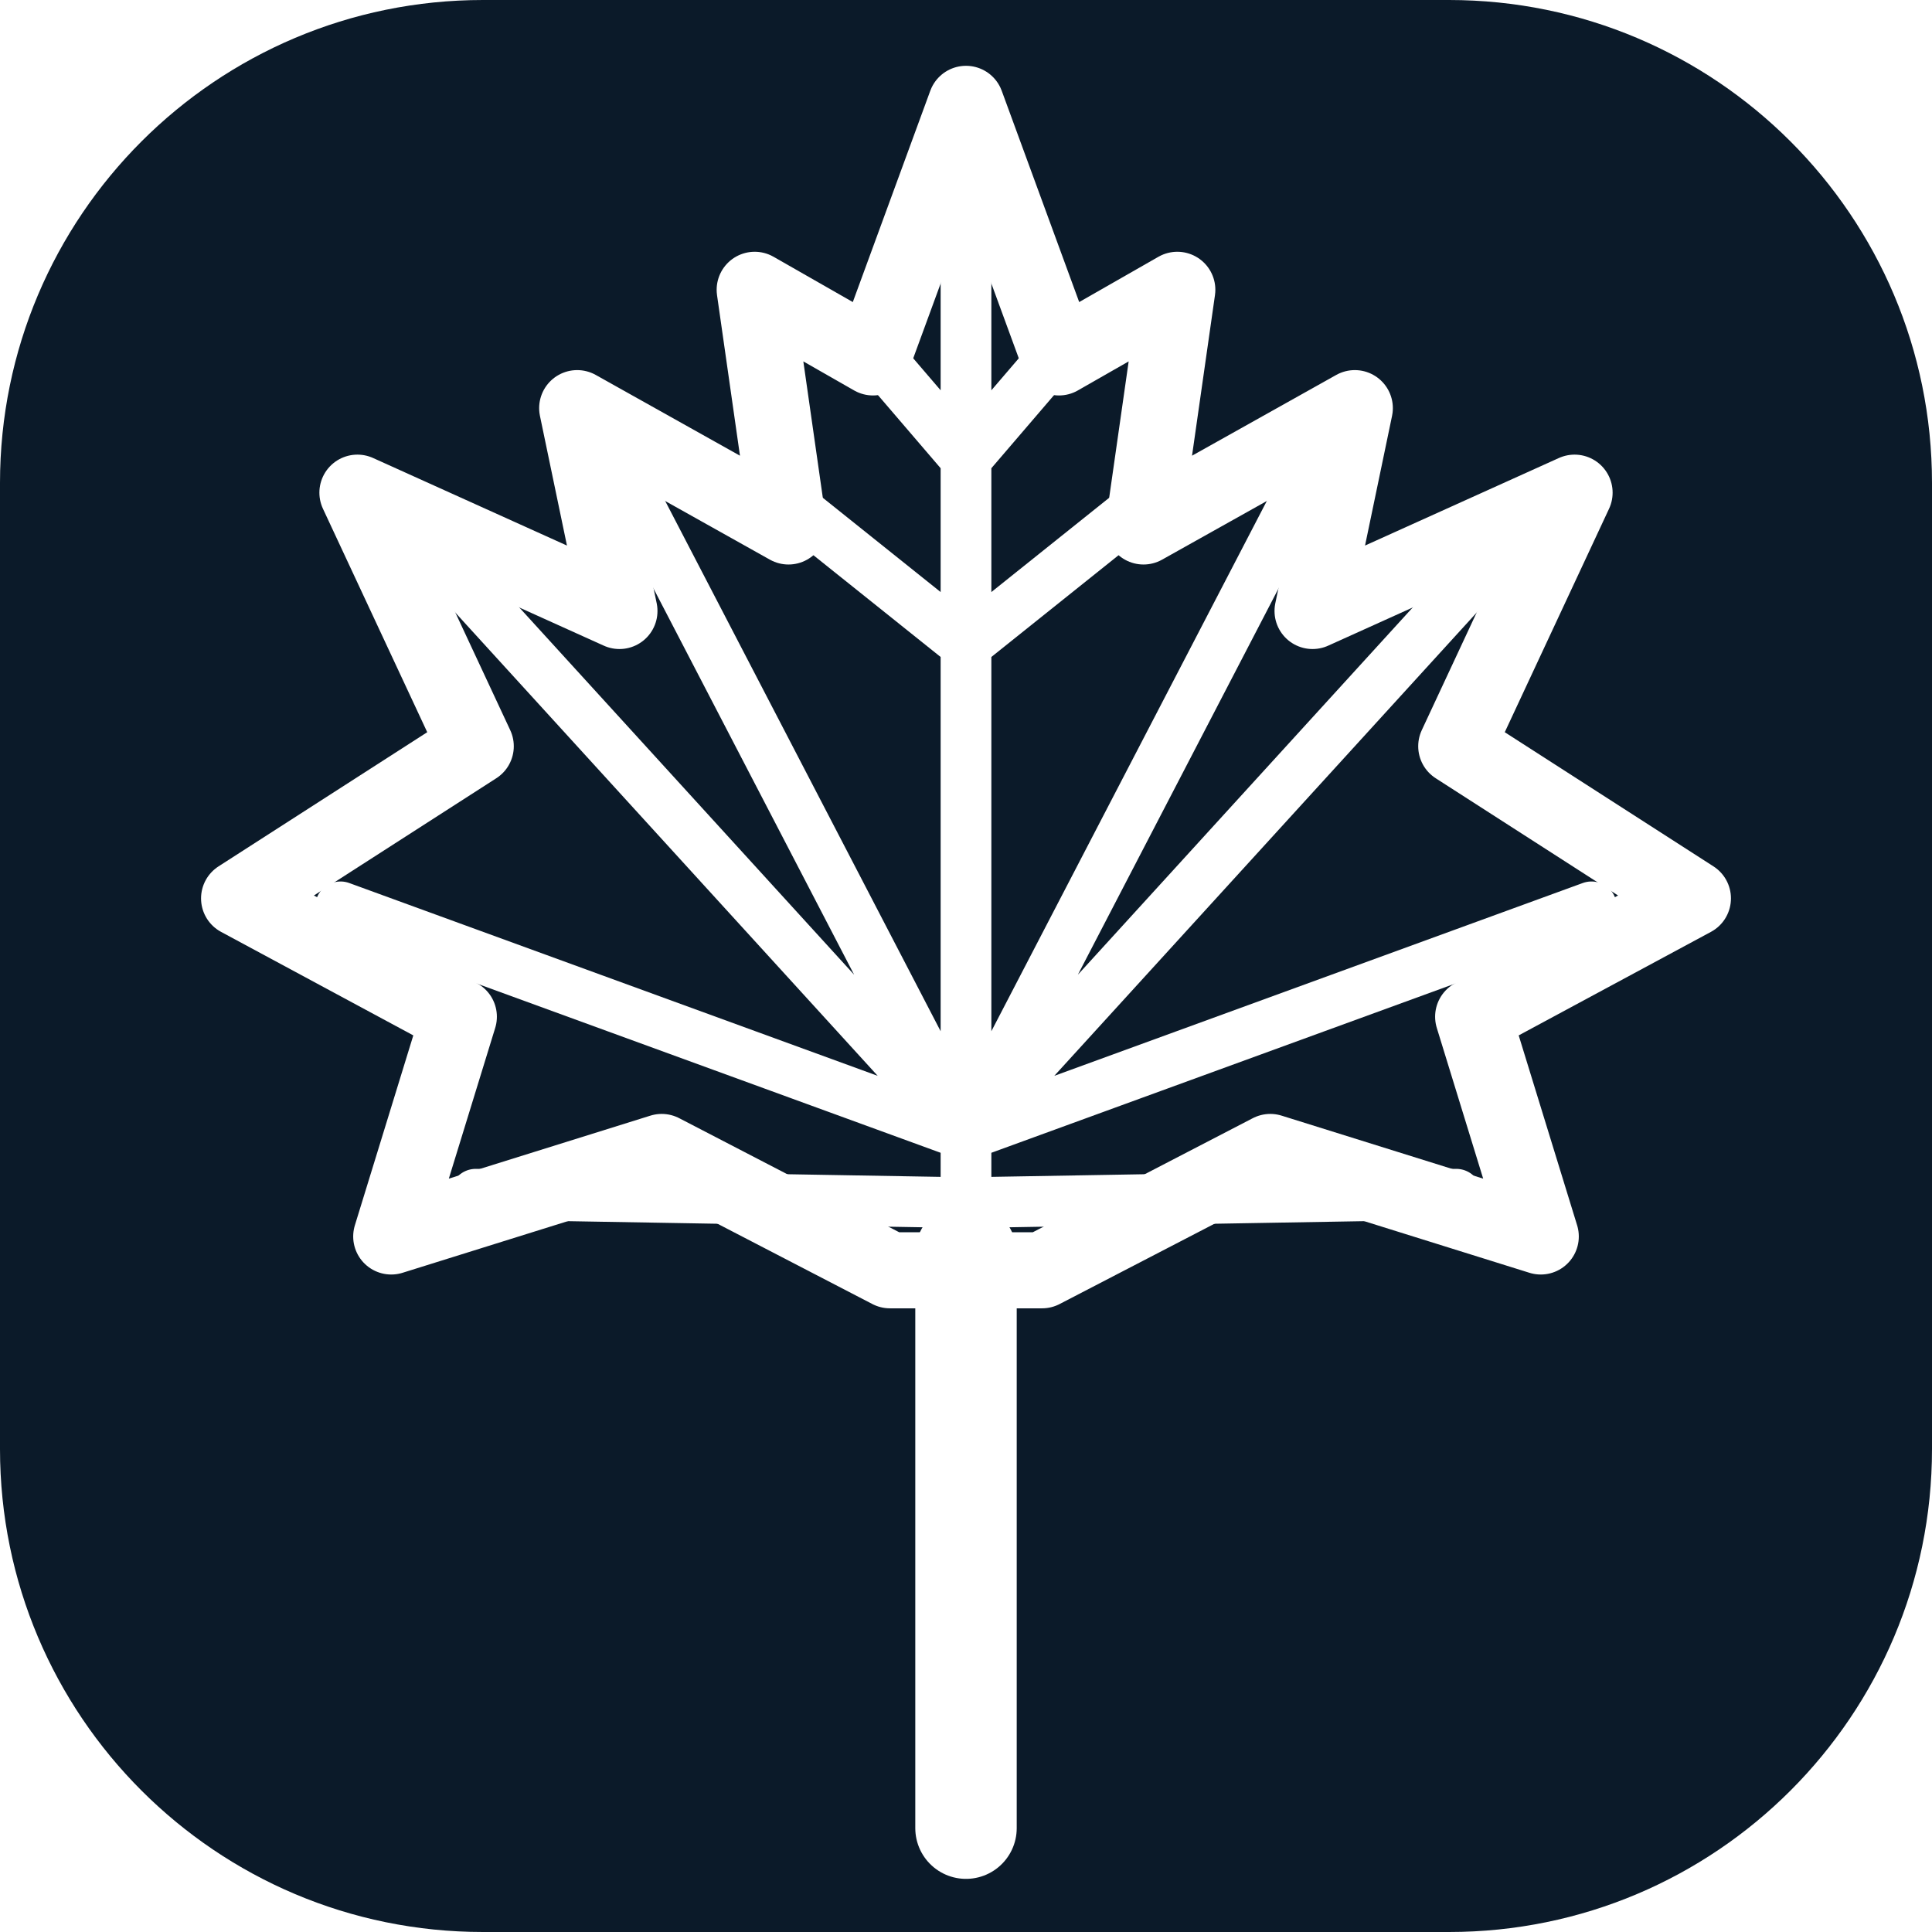
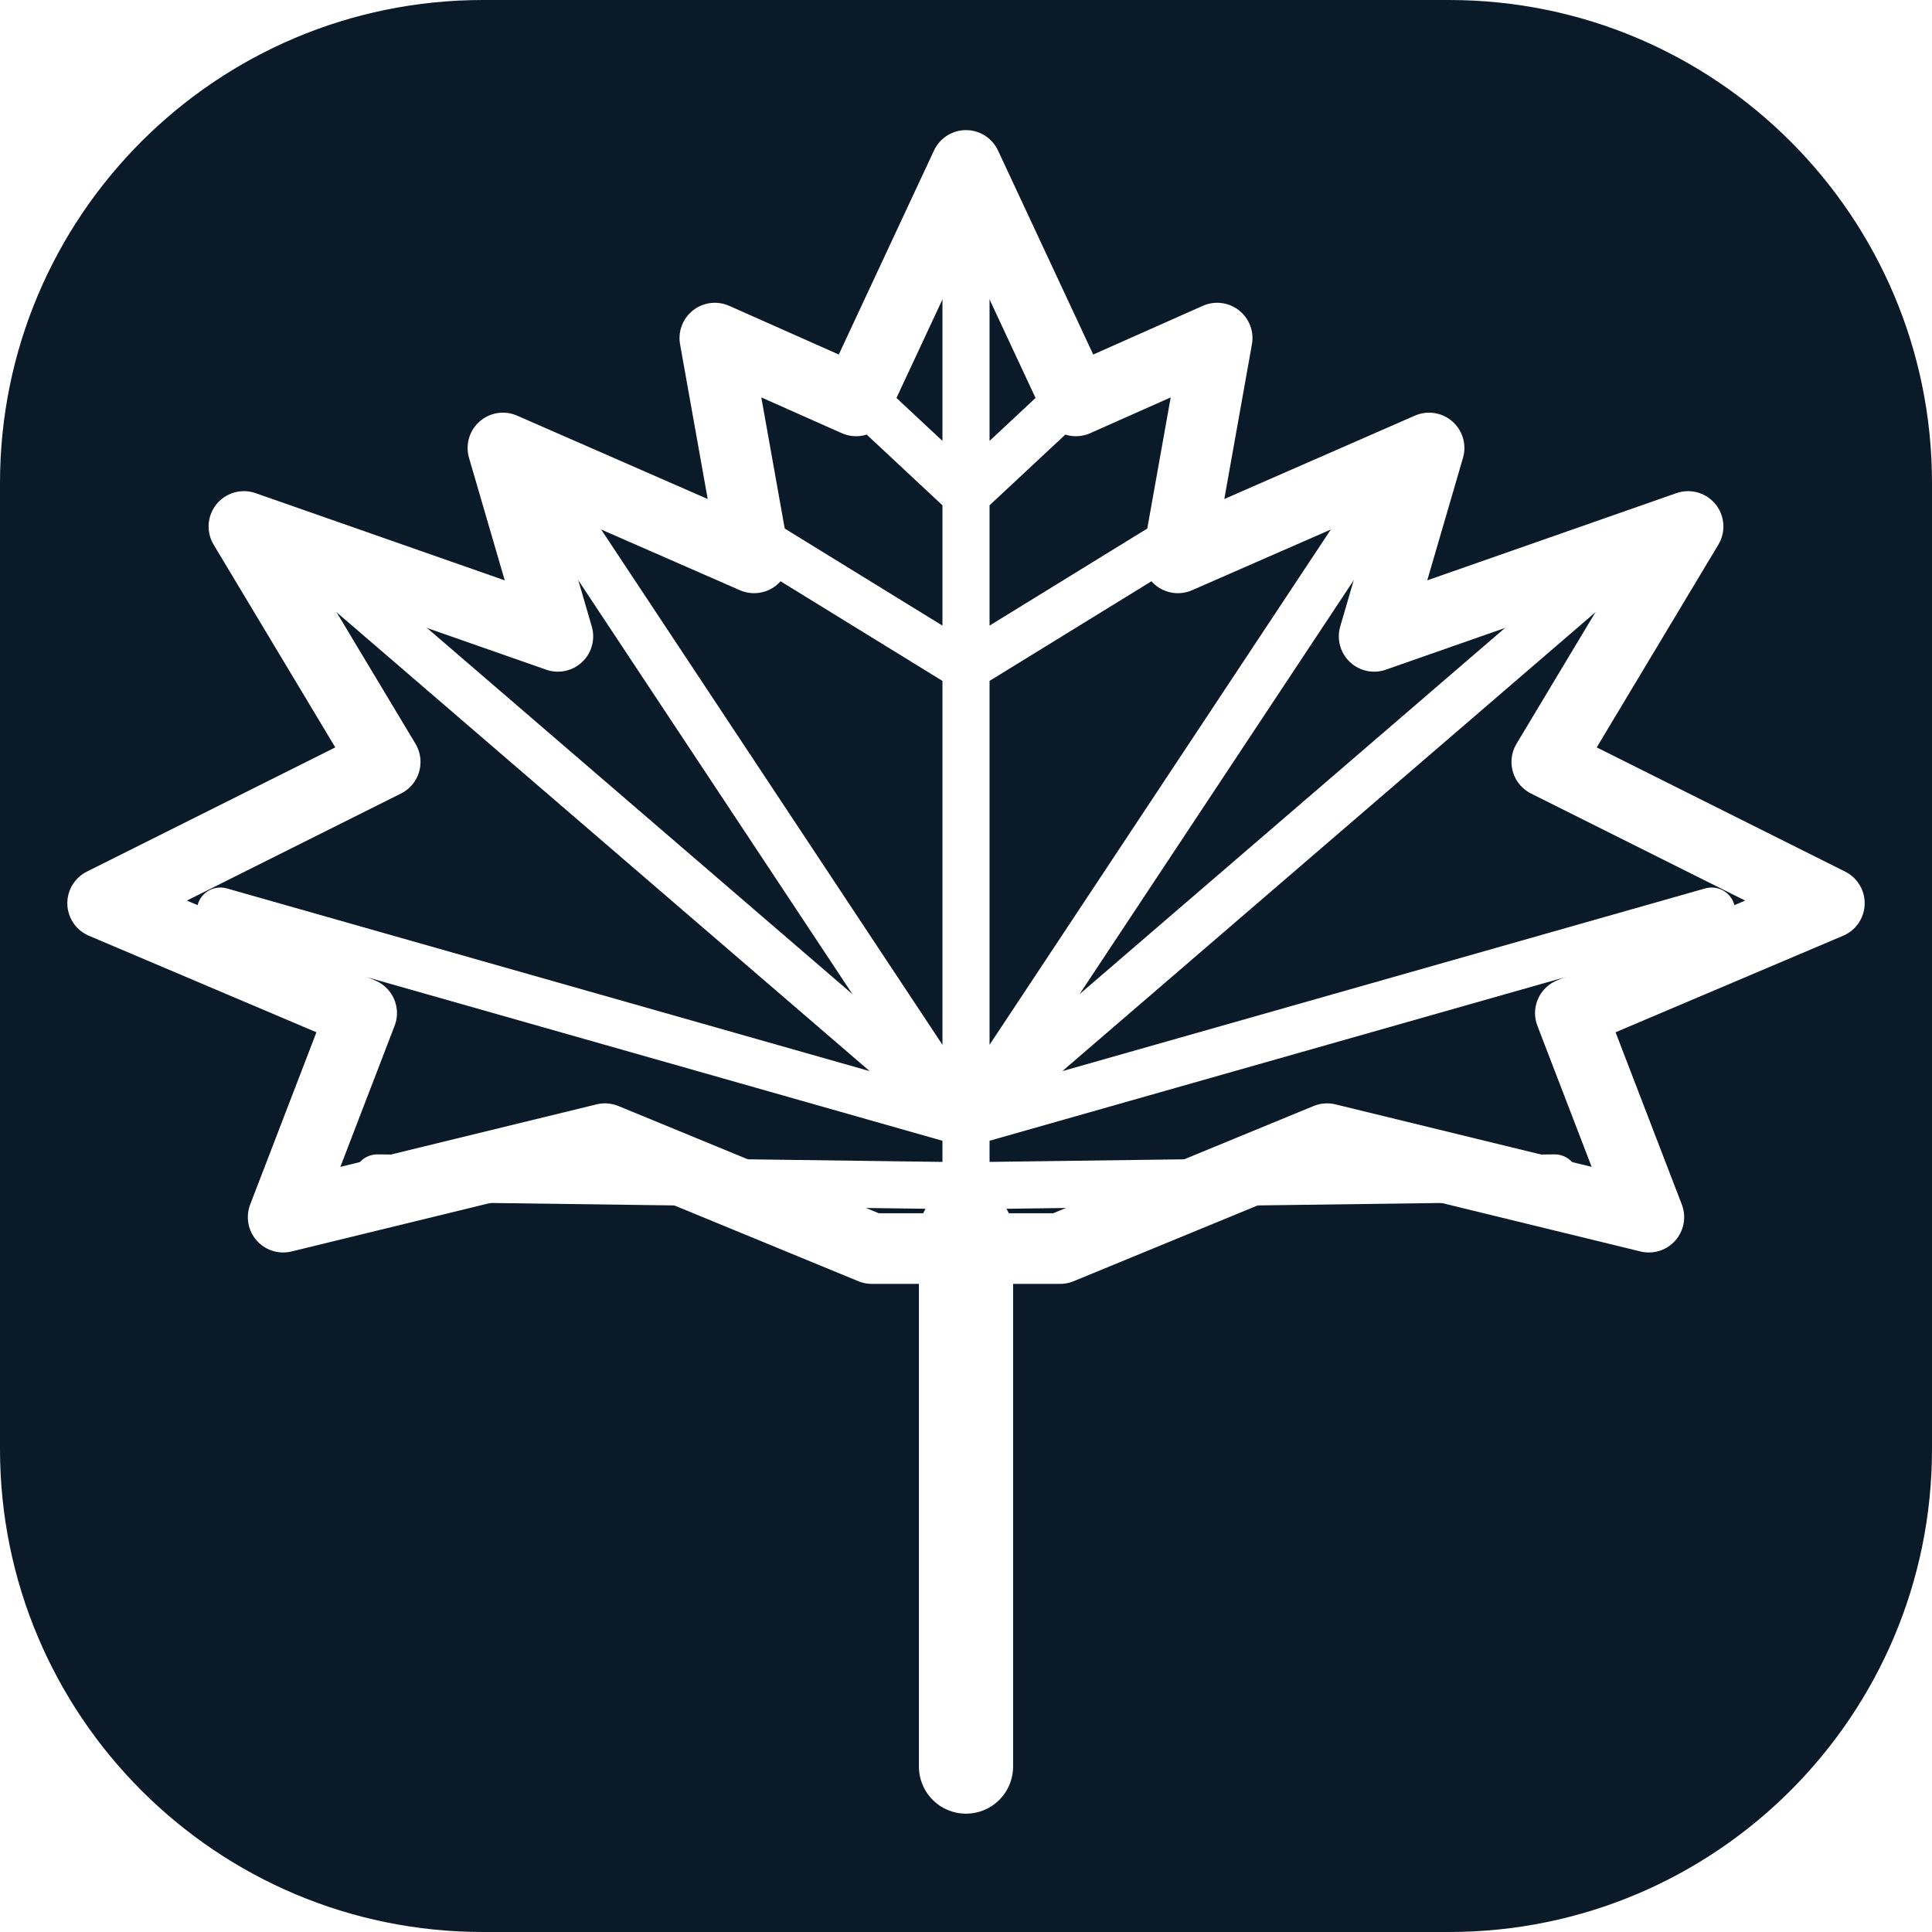
<svg xmlns="http://www.w3.org/2000/svg" viewBox="0 0 32 32">
  <rect width="32" height="32" rx="8" fill="#0b1a29" />
  <g color="#ffffff">
-     <g transform="translate(16 16) scale(.14) translate(0 -2)">
-       <path d="M0,-100 L11,-70 L25,-78 L21,-50 L46,-64 L41,-40 L72,-54 L58,-24 L86,-6 L60,8 L68,34 L36,24 L9,38 L-9,38 L-36,24 L-68,34 L-60,8 L-86,-6 L-58,-24 L-72,-54 L-41,-40 L-46,-64 L-21,-50 L-25,-78 L-11,-70 Z" fill="none" stroke="currentColor" stroke-width="9" stroke-linejoin="round" />
-       <path d="M0,-92 L0,44 M0,22 L62,-46 M0,22 L-62,-46 M0,22 L74,-5 M0,22 L-74,-5 M0,22 L40,-55 M0,22 L-40,-55 M0,30 L58,29 M0,30 L-58,29 M0,-58 L12,-72 M0,-36 L20,-52 M0,-58 L-12,-72 M0,-36 L-20,-52" fill="none" stroke="currentColor" stroke-width="6" stroke-linecap="round" />
-       <path d="M0,36 L0,104" stroke="currentColor" stroke-width="12" stroke-linecap="round" />
+     <g transform="translate(16 16) scale(.13) translate(0 -2)">
+       <path d="M0,-100 L14,-70 L32,-78 L27,-50 L59,-64 L52,-40 L92,-54 L74,-24 L110,-6 L77,8 L87,34 L46,24 L12,38 L-12,38 L-46,24 L-87,34 L-77,8 L-110,-6 L-74,-24 L-92,-54 L-52,-40 L-59,-64 L-27,-50 L-32,-78 L-14,-70 Z" fill="none" stroke-width="9" stroke="currentColor" stroke-linejoin="round" />
+       <path d="M0,-92 L0,44 M0,22 L79,-46 M0,22 L-79,-46 M0,22 L95,-5 M0,22 L-95,-5 M0,22 L51,-55 M0,22 L-51,-55 M0,30 L75,29 M0,30 L-75,29 M0,-58 L15,-72 M0,-36 L26,-52 M0,-58 L-15,-72 M0,-36 L-26,-52" fill="none" stroke-width="6" stroke="currentColor" stroke-linecap="round" />
+       <path d="M0,36 L0,104" stroke-width="12" stroke="currentColor" stroke-linecap="round" />
    </g>
  </g>
</svg>
